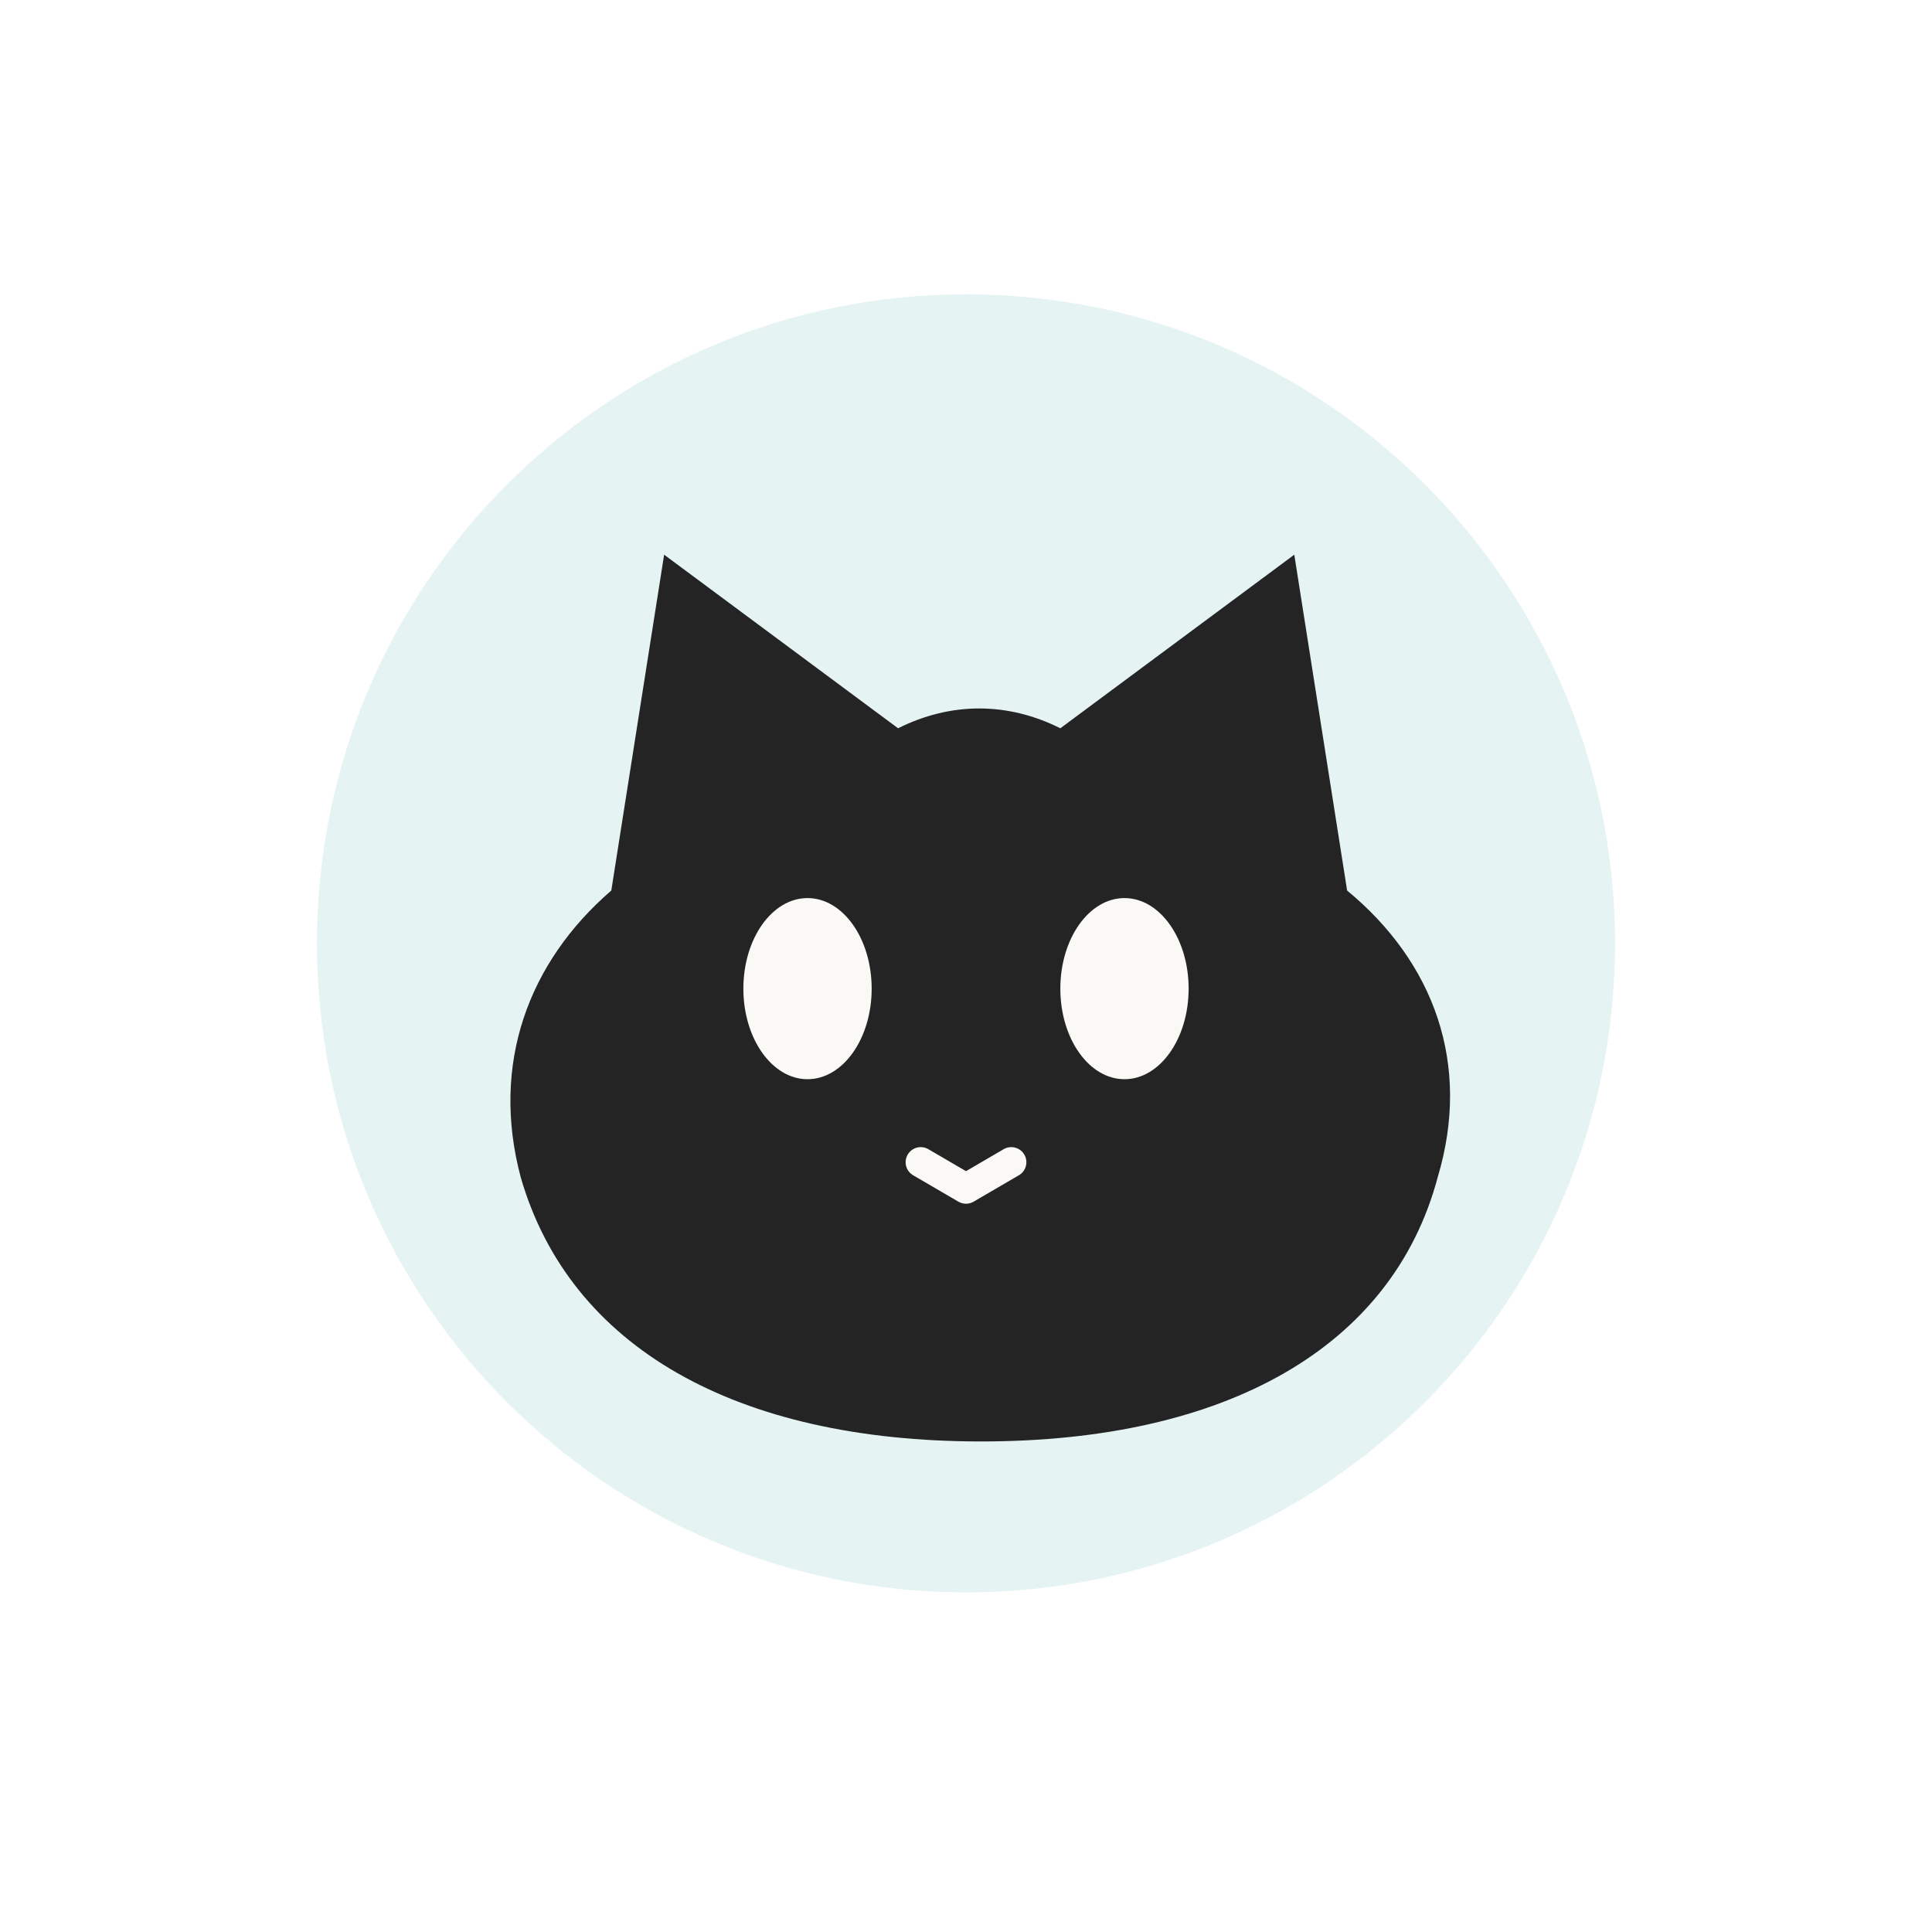
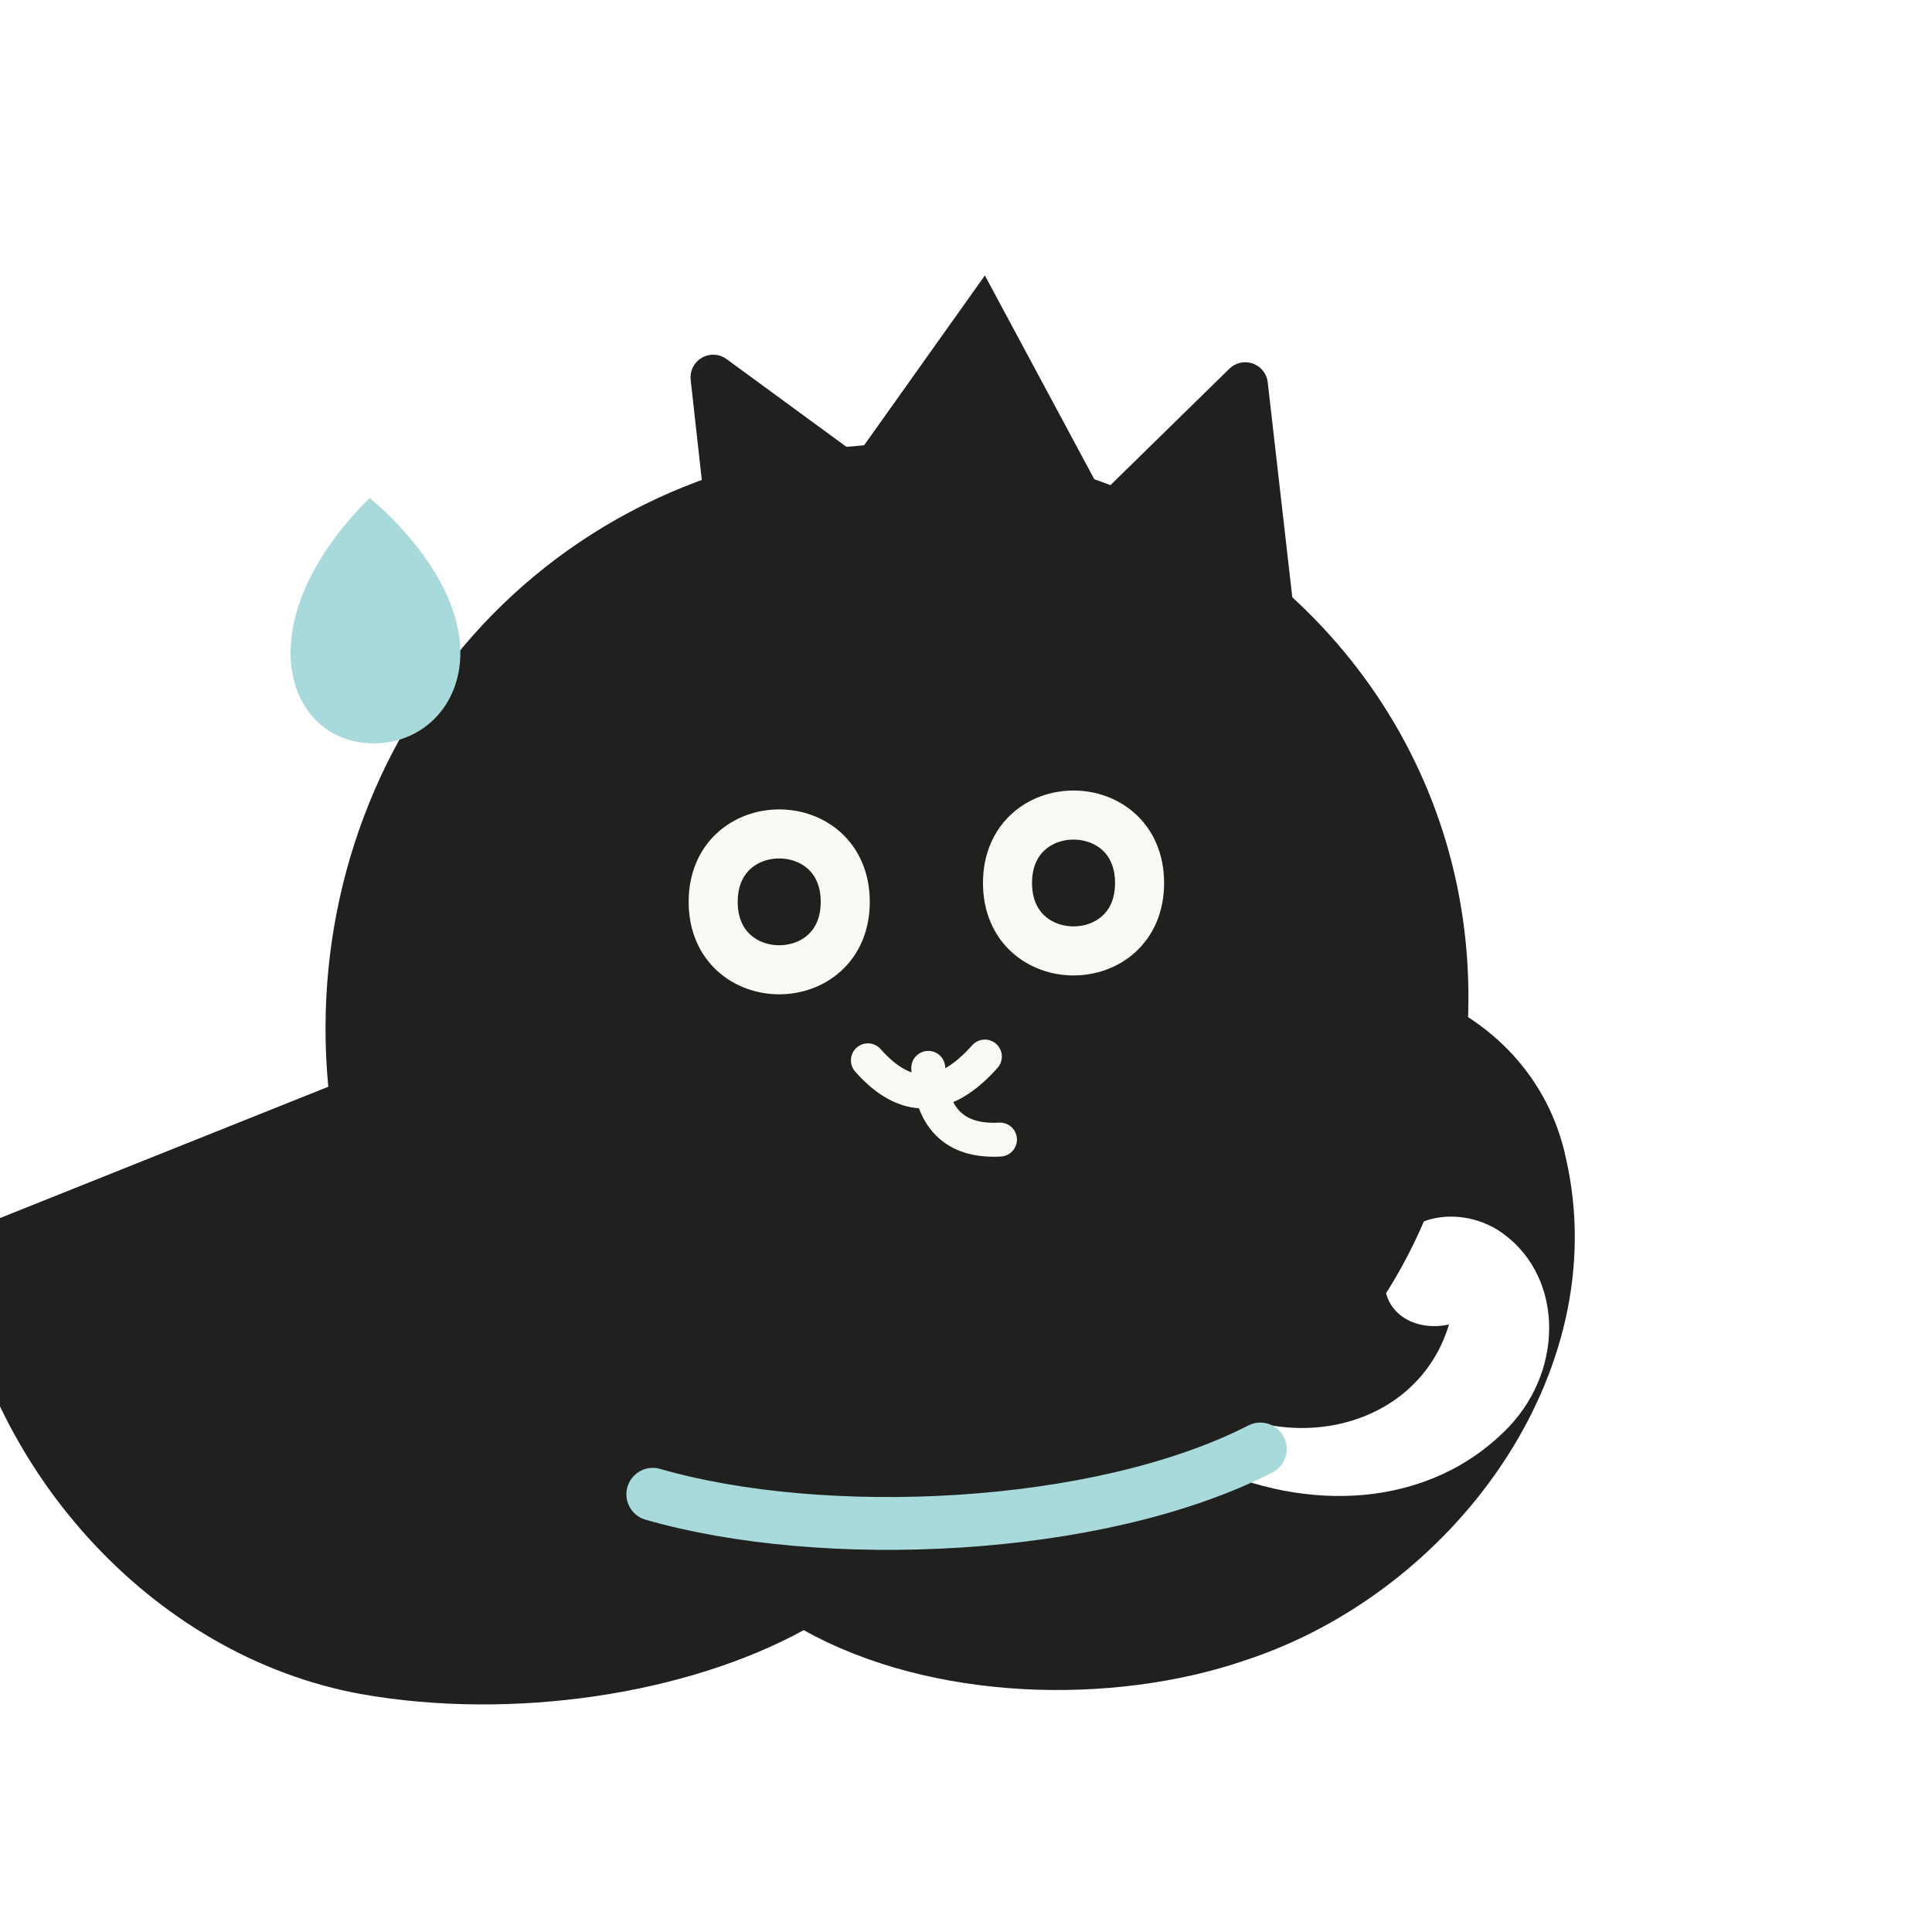
<svg xmlns="http://www.w3.org/2000/svg" width="512" height="512" viewBox="0 0 512 512">
-   <circle cx="256" cy="250" r="172" fill="#E5F3F3" />
-   <path d="M162 236l14-89 62 46c14-7 29-7 43 0l62-46 14 89c23 19 33 46 24 76-12 45-56 70-121 70s-109-25-122-70c-8-30 2-57 24-76z" fill="#242424" />
-   <ellipse cx="214" cy="262" rx="17" ry="24" fill="#FAF9F6" />
-   <ellipse cx="298" cy="262" rx="17" ry="24" fill="#FAF9F6" />
-   <path d="M244 308l12 7 12-7" fill="none" stroke="#FAF9F6" stroke-width="8" stroke-linecap="round" stroke-linejoin="round" />
+   <path d="M87 288c-8-84 50-163 142-170l32-45 29 54c60 21 102 77 99 144-2 51-28 94-70 117 27 13 60 12 81-10 15-16 14-41-3-52-13-8-30-2-30 12-1 10 8 15 17 13-9 30-49 37-74 13-27-25-23-72 7-93 36-26 89-7 98 36 13 57-30 115-85 133-35 12-83 11-117-8-31 17-77 24-117 17-56-10-102-61-109-121z" fill="#20211F" />
+   <path d="M196 163l-7-63 56 41M283 148l47-46 8 70" fill="#20211F" stroke="#20211F" stroke-width="12" stroke-linecap="round" stroke-linejoin="round" />
+   <path d="M189 239c0-24 35-24 35 0s-35 24-35 0zM267 234c0-24 35-24 35 0s-35 24-35 0z" fill="none" stroke="#FAF9F6" stroke-width="13" stroke-linecap="round" />
+   <path d="M230 281q15 17 31-1M246 283q1 20 19 19" fill="none" stroke="#FAF9F6" stroke-width="9" stroke-linecap="round" />
+   <path d="M173 396c45 13 118 10 161-12" fill="none" stroke="#A8DADC" stroke-width="14" stroke-linecap="round" />
+   <path d="M77 173c0-22 21-41 21-41s24 19 24 41c0 14-10 24-23 24s-22-10-22-24z" fill="#A8DADC" />
</svg>
